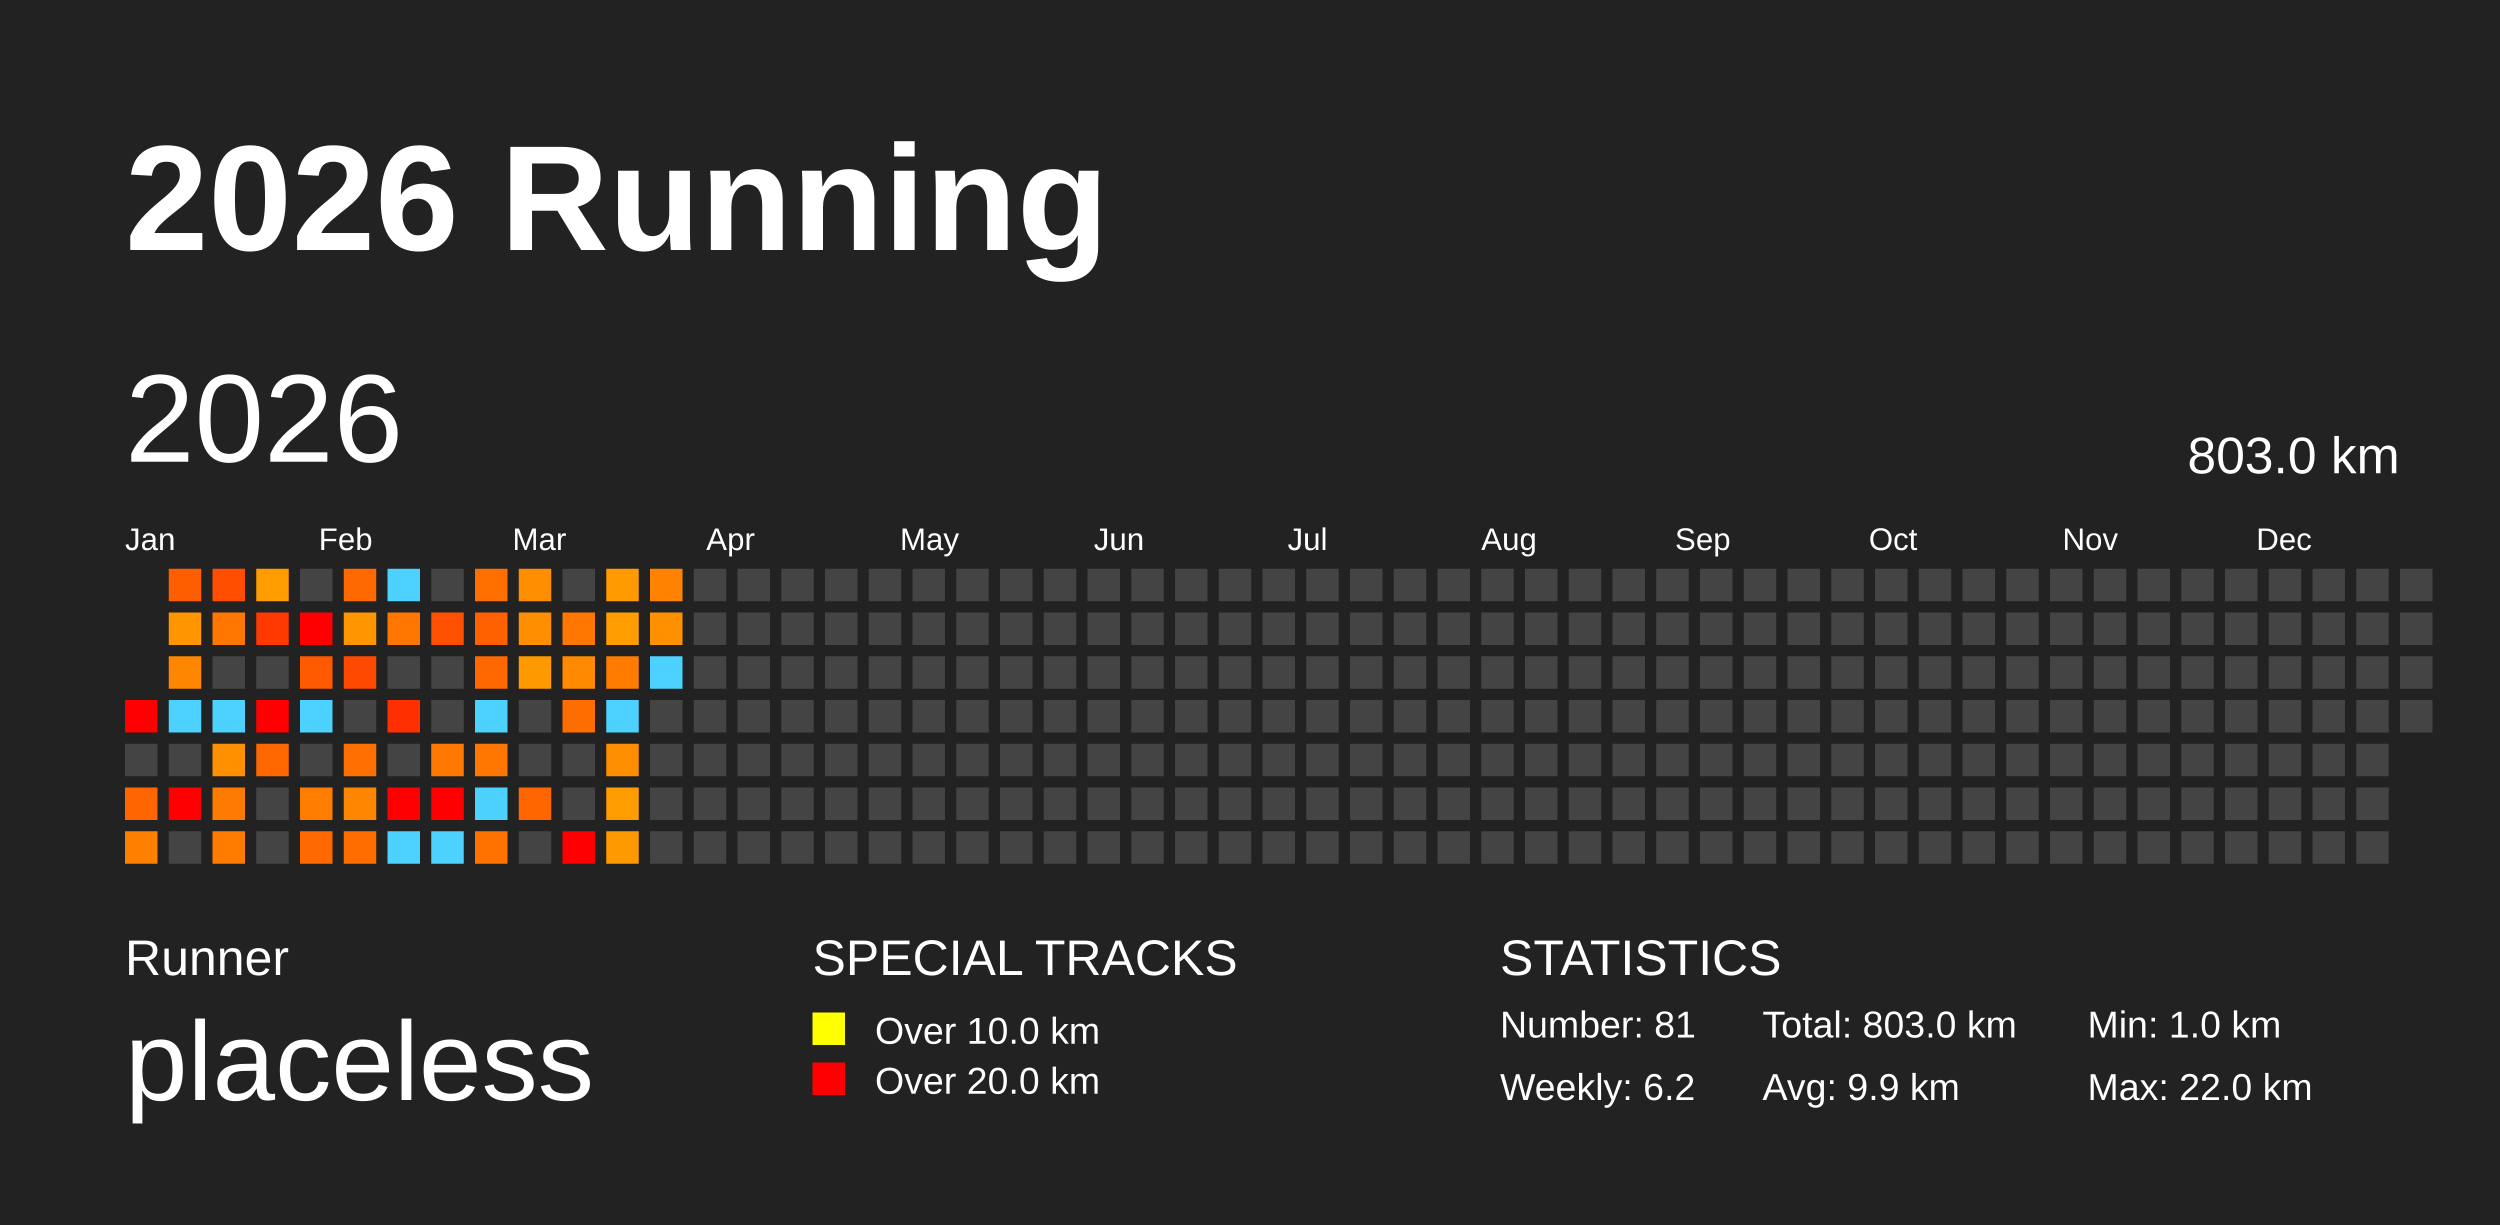
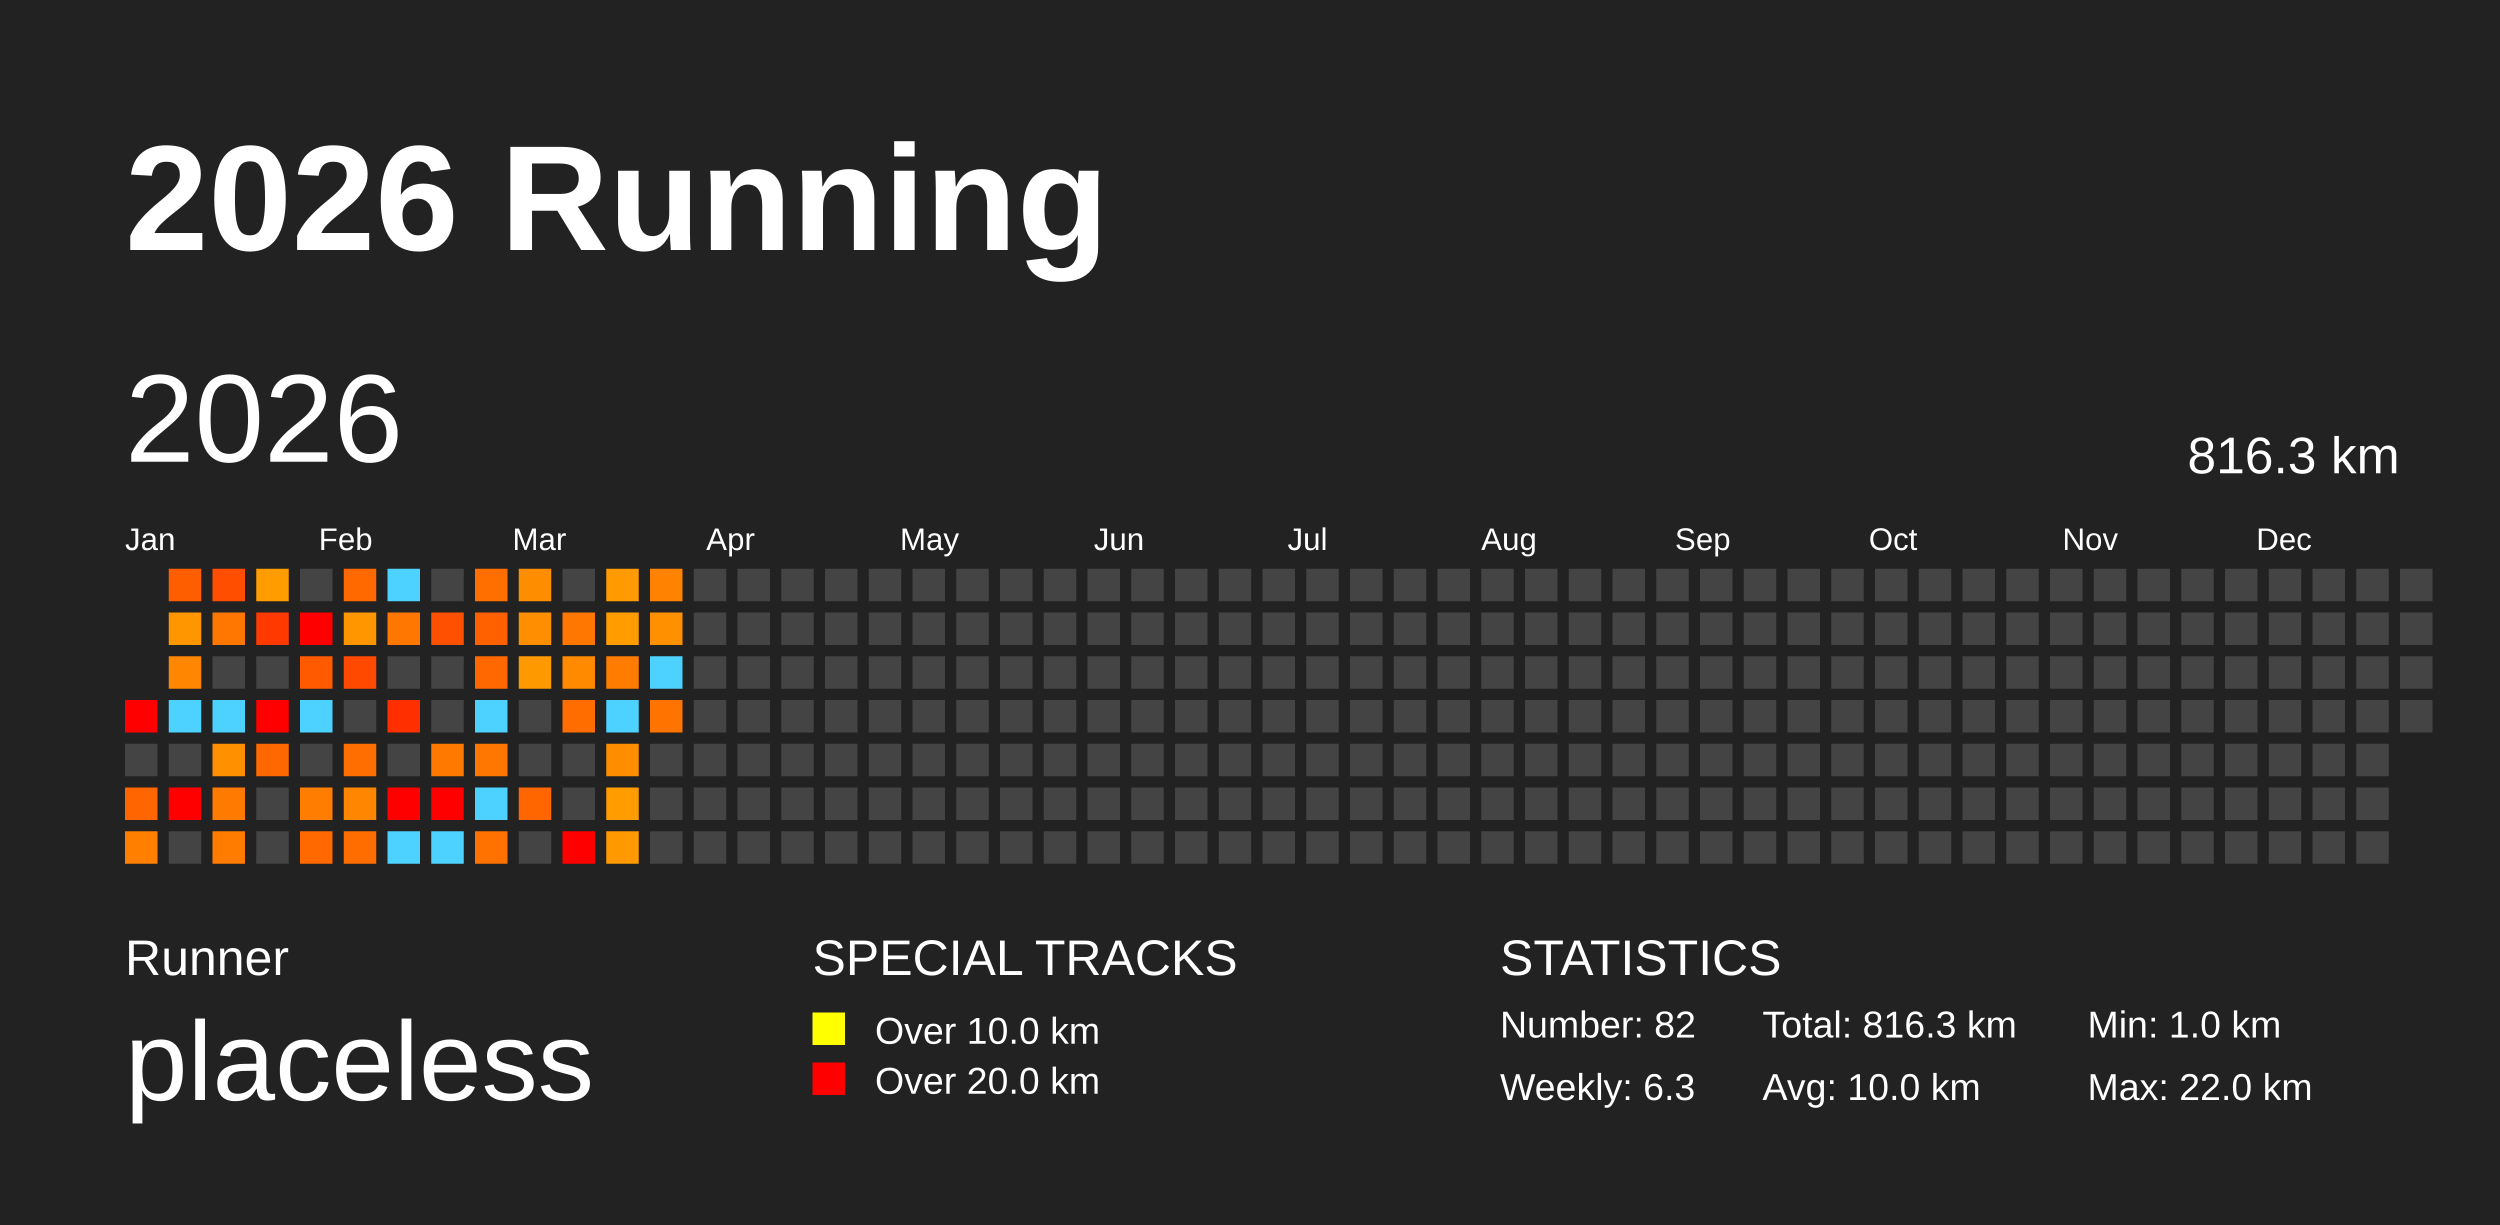
<svg xmlns="http://www.w3.org/2000/svg" baseProfile="full" height="98mm" version="1.1" viewBox="0,0,200,98" width="200mm">
  <defs />
  <rect fill="#222222" height="98" width="200" x="0" y="0" />
  <text fill="#FFFFFF" style="font-size:12px; font-family:Arial; font-weight:bold;" x="10" y="20">2026 Running</text>
  <text fill="#FFFFFF" style="font-size:4px; font-family:Arial" x="10" y="78">Runner</text>
  <text fill="#FFFFFF" style="font-size:9px; font-family:Arial" x="10" y="88">placeless</text>
  <text fill="#FFFFFF" style="font-size:4px; font-family:Arial" x="65" y="78">SPECIAL TRACKS</text>
  <rect fill="yellow" height="2.6" width="2.6" x="65" y="81" />
  <text fill="#FFFFFF" style="font-size:3px; font-family:Arial" x="70" y="83.5">Over 10.0 km</text>
  <rect fill="red" height="2.6" width="2.6" x="65" y="85" />
  <text fill="#FFFFFF" style="font-size:3px; font-family:Arial" x="70" y="87.5">Over 20.0 km</text>
  <text fill="#FFFFFF" style="font-size:4px; font-family:Arial" x="120" y="78">STATISTICS</text>
-   <text fill="#FFFFFF" style="font-size:3px; font-family:Arial" x="120" y="83">Number: 81</text>
-   <text fill="#FFFFFF" style="font-size:3px; font-family:Arial" x="120" y="88">Weekly: 6.2</text>
-   <text fill="#FFFFFF" style="font-size:3px; font-family:Arial" x="141" y="83">Total: 803.0 km</text>
-   <text fill="#FFFFFF" style="font-size:3px; font-family:Arial" x="141" y="88">Avg: 9.9 km</text>
+   <text fill="#FFFFFF" style="font-size:3px; font-family:Arial" x="120" y="83">Number: 82</text>
+   <text fill="#FFFFFF" style="font-size:3px; font-family:Arial" x="120" y="88">Weekly: 6.3</text>
+   <text fill="#FFFFFF" style="font-size:3px; font-family:Arial" x="141" y="83">Total: 816.3 km</text>
+   <text fill="#FFFFFF" style="font-size:3px; font-family:Arial" x="141" y="88">Avg: 10.0 km</text>
  <text fill="#FFFFFF" style="font-size:3px; font-family:Arial" x="167" y="83">Min: 1.0 km</text>
  <text fill="#FFFFFF" style="font-size:3px; font-family:Arial" x="167" y="88">Max: 22.0 km</text>
  <text dominant-baseline="hanging" fill="#FFFFFF" style="font-size:10.0px; font-family:Arial;" x="10" y="30">2026</text>
-   <text dominant-baseline="hanging" fill="#FFFFFF" style="font-size:4.125px; font-family:Arial;" x="175" y="35">803.0 km</text>
+   <text dominant-baseline="hanging" fill="#FFFFFF" style="font-size:4.125px; font-family:Arial;" x="175" y="35">816.3 km</text>
  <text fill="#FFFFFF" style="font-size:2.5px; font-family:Arial" x="10.0" y="44">Jan</text>
  <text fill="#FFFFFF" style="font-size:2.5px; font-family:Arial" x="25.5" y="44">Feb</text>
  <text fill="#FFFFFF" style="font-size:2.5px; font-family:Arial" x="41.0" y="44">Mar</text>
  <text fill="#FFFFFF" style="font-size:2.5px; font-family:Arial" x="56.5" y="44">Apr</text>
  <text fill="#FFFFFF" style="font-size:2.5px; font-family:Arial" x="72.0" y="44">May</text>
  <text fill="#FFFFFF" style="font-size:2.5px; font-family:Arial" x="87.5" y="44">Jun</text>
  <text fill="#FFFFFF" style="font-size:2.5px; font-family:Arial" x="103.0" y="44">Jul</text>
  <text fill="#FFFFFF" style="font-size:2.5px; font-family:Arial" x="118.5" y="44">Aug</text>
  <text fill="#FFFFFF" style="font-size:2.5px; font-family:Arial" x="134.0" y="44">Sep</text>
  <text fill="#FFFFFF" style="font-size:2.5px; font-family:Arial" x="149.5" y="44">Oct</text>
  <text fill="#FFFFFF" style="font-size:2.5px; font-family:Arial" x="165.0" y="44">Nov</text>
  <text fill="#FFFFFF" style="font-size:2.5px; font-family:Arial" x="180.5" y="44">Dec</text>
  <rect fill="red" height="2.6" width="2.6" x="10.0" y="56.0" />
  <rect fill="#444444" height="2.6" width="2.6" x="10.0" y="59.5" />
  <rect fill="#ff6500" height="2.6" width="2.6" x="10.0" y="63.0" />
  <rect fill="#ff8000" height="2.6" width="2.6" x="10.0" y="66.5" />
  <rect fill="#ff5e00" height="2.6" width="2.6" x="13.5" y="45.5" />
  <rect fill="#ff9600" height="2.6" width="2.6" x="13.5" y="49.0" />
  <rect fill="#ff8600" height="2.6" width="2.6" x="13.5" y="52.5" />
  <rect fill="#4dd2ff" height="2.6" width="2.6" x="13.5" y="56.0" />
  <rect fill="#444444" height="2.6" width="2.6" x="13.5" y="59.5" />
  <rect fill="red" height="2.6" width="2.6" x="13.5" y="63.0" />
  <rect fill="#444444" height="2.6" width="2.6" x="13.5" y="66.5" />
  <rect fill="#ff4e00" height="2.6" width="2.6" x="17.0" y="45.5" />
  <rect fill="#ff7600" height="2.6" width="2.6" x="17.0" y="49.0" />
  <rect fill="#444444" height="2.6" width="2.6" x="17.0" y="52.5" />
  <rect fill="#4dd2ff" height="2.6" width="2.6" x="17.0" y="56.0" />
  <rect fill="#ff9000" height="2.6" width="2.6" x="17.0" y="59.5" />
  <rect fill="#ff7a00" height="2.6" width="2.6" x="17.0" y="63.0" />
  <rect fill="#ff7c00" height="2.6" width="2.6" x="17.0" y="66.5" />
  <rect fill="#ff9d00" height="2.6" width="2.6" x="20.5" y="45.5" />
  <rect fill="#ff3900" height="2.6" width="2.6" x="20.5" y="49.0" />
  <rect fill="#444444" height="2.6" width="2.6" x="20.5" y="52.5" />
  <rect fill="red" height="2.6" width="2.6" x="20.5" y="56.0" />
  <rect fill="#ff6700" height="2.6" width="2.6" x="20.5" y="59.5" />
  <rect fill="#444444" height="2.6" width="2.6" x="20.5" y="63.0" />
  <rect fill="#444444" height="2.6" width="2.6" x="20.5" y="66.5" />
  <rect fill="#444444" height="2.6" width="2.6" x="24.0" y="45.5" />
  <rect fill="red" height="2.6" width="2.6" x="24.0" y="49.0" />
  <rect fill="#ff5a00" height="2.6" width="2.6" x="24.0" y="52.5" />
  <rect fill="#4dd2ff" height="2.6" width="2.6" x="24.0" y="56.0" />
  <rect fill="#444444" height="2.6" width="2.6" x="24.0" y="59.5" />
  <rect fill="#ff7d00" height="2.6" width="2.6" x="24.0" y="63.0" />
  <rect fill="#ff6900" height="2.6" width="2.6" x="24.0" y="66.5" />
  <rect fill="#ff6900" height="2.6" width="2.6" x="27.5" y="45.5" />
  <rect fill="#ff9600" height="2.6" width="2.6" x="27.5" y="49.0" />
  <rect fill="#ff4900" height="2.6" width="2.6" x="27.5" y="52.5" />
  <rect fill="#444444" height="2.6" width="2.6" x="27.5" y="56.0" />
  <rect fill="#ff6e00" height="2.6" width="2.6" x="27.5" y="59.5" />
  <rect fill="#ff8600" height="2.6" width="2.6" x="27.5" y="63.0" />
  <rect fill="#ff6d00" height="2.6" width="2.6" x="27.5" y="66.5" />
  <rect fill="#4dd2ff" height="2.6" width="2.6" x="31.0" y="45.5" />
  <rect fill="#ff7600" height="2.6" width="2.6" x="31.0" y="49.0" />
  <rect fill="#444444" height="2.6" width="2.6" x="31.0" y="52.5" />
  <rect fill="#ff2f00" height="2.6" width="2.6" x="31.0" y="56.0" />
  <rect fill="#444444" height="2.6" width="2.6" x="31.0" y="59.5" />
  <rect fill="red" height="2.6" width="2.6" x="31.0" y="63.0" />
  <rect fill="#4dd2ff" height="2.6" width="2.6" x="31.0" y="66.5" />
  <rect fill="#444444" height="2.6" width="2.6" x="34.5" y="45.5" />
  <rect fill="#ff4f00" height="2.6" width="2.6" x="34.5" y="49.0" />
  <rect fill="#444444" height="2.6" width="2.6" x="34.5" y="52.5" />
  <rect fill="#444444" height="2.6" width="2.6" x="34.5" y="56.0" />
  <rect fill="#ff7900" height="2.6" width="2.6" x="34.5" y="59.5" />
  <rect fill="red" height="2.6" width="2.6" x="34.5" y="63.0" />
  <rect fill="#4dd2ff" height="2.6" width="2.6" x="34.5" y="66.5" />
  <rect fill="#ff6f00" height="2.6" width="2.6" x="38.0" y="45.5" />
  <rect fill="#ff6000" height="2.6" width="2.6" x="38.0" y="49.0" />
  <rect fill="#ff6800" height="2.6" width="2.6" x="38.0" y="52.5" />
  <rect fill="#4dd2ff" height="2.6" width="2.6" x="38.0" y="56.0" />
  <rect fill="#ff7600" height="2.6" width="2.6" x="38.0" y="59.5" />
  <rect fill="#4dd2ff" height="2.6" width="2.6" x="38.0" y="63.0" />
  <rect fill="#ff7200" height="2.6" width="2.6" x="38.0" y="66.5" />
  <rect fill="#ff8d00" height="2.6" width="2.6" x="41.5" y="45.5" />
  <rect fill="#ff8f00" height="2.6" width="2.6" x="41.5" y="49.0" />
  <rect fill="#ff9900" height="2.6" width="2.6" x="41.5" y="52.5" />
  <rect fill="#444444" height="2.6" width="2.6" x="41.5" y="56.0" />
  <rect fill="#444444" height="2.6" width="2.6" x="41.5" y="59.5" />
  <rect fill="#ff6600" height="2.6" width="2.6" x="41.5" y="63.0" />
  <rect fill="#444444" height="2.6" width="2.6" x="41.5" y="66.5" />
  <rect fill="#444444" height="2.6" width="2.6" x="45.0" y="45.5" />
  <rect fill="#ff7600" height="2.6" width="2.6" x="45.0" y="49.0" />
  <rect fill="#ff8a00" height="2.6" width="2.6" x="45.0" y="52.5" />
  <rect fill="#ff6d00" height="2.6" width="2.6" x="45.0" y="56.0" />
  <rect fill="#444444" height="2.6" width="2.6" x="45.0" y="59.5" />
  <rect fill="#444444" height="2.6" width="2.6" x="45.0" y="63.0" />
  <rect fill="red" height="2.6" width="2.6" x="45.0" y="66.5" />
  <rect fill="#ff9a00" height="2.6" width="2.6" x="48.5" y="45.5" />
  <rect fill="#ff9d00" height="2.6" width="2.6" x="48.5" y="49.0" />
  <rect fill="#ff7c00" height="2.6" width="2.6" x="48.5" y="52.5" />
  <rect fill="#4dd2ff" height="2.6" width="2.6" x="48.5" y="56.0" />
  <rect fill="#ff8d00" height="2.6" width="2.6" x="48.5" y="59.5" />
  <rect fill="#ff9d00" height="2.6" width="2.6" x="48.5" y="63.0" />
  <rect fill="#ff9900" height="2.6" width="2.6" x="48.5" y="66.5" />
  <rect fill="#ff8300" height="2.6" width="2.6" x="52.0" y="45.5" />
  <rect fill="#ff9000" height="2.6" width="2.6" x="52.0" y="49.0" />
  <rect fill="#4dd2ff" height="2.6" width="2.6" x="52.0" y="52.5" />
-   <rect fill="#444444" height="2.6" width="2.6" x="52.0" y="56.0" />
+   <rect fill="#ff7300" height="2.6" width="2.6" x="52.0" y="56.0" />
  <rect fill="#444444" height="2.6" width="2.6" x="52.0" y="59.5" />
  <rect fill="#444444" height="2.6" width="2.6" x="52.0" y="63.0" />
  <rect fill="#444444" height="2.6" width="2.6" x="52.0" y="66.5" />
  <rect fill="#444444" height="2.6" width="2.6" x="55.5" y="45.5" />
  <rect fill="#444444" height="2.6" width="2.6" x="55.5" y="49.0" />
  <rect fill="#444444" height="2.6" width="2.6" x="55.5" y="52.5" />
  <rect fill="#444444" height="2.6" width="2.6" x="55.5" y="56.0" />
  <rect fill="#444444" height="2.6" width="2.6" x="55.5" y="59.5" />
  <rect fill="#444444" height="2.6" width="2.6" x="55.5" y="63.0" />
  <rect fill="#444444" height="2.6" width="2.6" x="55.5" y="66.5" />
  <rect fill="#444444" height="2.6" width="2.6" x="59.0" y="45.5" />
  <rect fill="#444444" height="2.6" width="2.6" x="59.0" y="49.0" />
  <rect fill="#444444" height="2.6" width="2.6" x="59.0" y="52.5" />
  <rect fill="#444444" height="2.6" width="2.6" x="59.0" y="56.0" />
  <rect fill="#444444" height="2.6" width="2.6" x="59.0" y="59.5" />
  <rect fill="#444444" height="2.6" width="2.6" x="59.0" y="63.0" />
  <rect fill="#444444" height="2.6" width="2.6" x="59.0" y="66.5" />
  <rect fill="#444444" height="2.6" width="2.6" x="62.5" y="45.5" />
  <rect fill="#444444" height="2.6" width="2.6" x="62.5" y="49.0" />
  <rect fill="#444444" height="2.6" width="2.6" x="62.5" y="52.5" />
  <rect fill="#444444" height="2.6" width="2.6" x="62.5" y="56.0" />
  <rect fill="#444444" height="2.6" width="2.6" x="62.5" y="59.5" />
  <rect fill="#444444" height="2.6" width="2.6" x="62.5" y="63.0" />
  <rect fill="#444444" height="2.6" width="2.6" x="62.5" y="66.5" />
  <rect fill="#444444" height="2.6" width="2.6" x="66.0" y="45.5" />
  <rect fill="#444444" height="2.6" width="2.6" x="66.0" y="49.0" />
  <rect fill="#444444" height="2.6" width="2.6" x="66.0" y="52.5" />
  <rect fill="#444444" height="2.6" width="2.6" x="66.0" y="56.0" />
  <rect fill="#444444" height="2.6" width="2.6" x="66.0" y="59.5" />
  <rect fill="#444444" height="2.6" width="2.6" x="66.0" y="63.0" />
  <rect fill="#444444" height="2.6" width="2.6" x="66.0" y="66.5" />
  <rect fill="#444444" height="2.6" width="2.6" x="69.5" y="45.5" />
  <rect fill="#444444" height="2.6" width="2.6" x="69.5" y="49.0" />
  <rect fill="#444444" height="2.6" width="2.6" x="69.5" y="52.5" />
  <rect fill="#444444" height="2.6" width="2.6" x="69.5" y="56.0" />
  <rect fill="#444444" height="2.6" width="2.6" x="69.5" y="59.5" />
  <rect fill="#444444" height="2.6" width="2.6" x="69.5" y="63.0" />
  <rect fill="#444444" height="2.6" width="2.6" x="69.5" y="66.5" />
  <rect fill="#444444" height="2.6" width="2.6" x="73.0" y="45.5" />
  <rect fill="#444444" height="2.6" width="2.6" x="73.0" y="49.0" />
  <rect fill="#444444" height="2.6" width="2.6" x="73.0" y="52.5" />
  <rect fill="#444444" height="2.6" width="2.6" x="73.0" y="56.0" />
  <rect fill="#444444" height="2.6" width="2.6" x="73.0" y="59.5" />
  <rect fill="#444444" height="2.6" width="2.6" x="73.0" y="63.0" />
  <rect fill="#444444" height="2.6" width="2.6" x="73.0" y="66.5" />
  <rect fill="#444444" height="2.6" width="2.6" x="76.5" y="45.5" />
  <rect fill="#444444" height="2.6" width="2.6" x="76.5" y="49.0" />
  <rect fill="#444444" height="2.6" width="2.6" x="76.5" y="52.5" />
  <rect fill="#444444" height="2.6" width="2.6" x="76.5" y="56.0" />
  <rect fill="#444444" height="2.6" width="2.6" x="76.5" y="59.5" />
  <rect fill="#444444" height="2.6" width="2.6" x="76.5" y="63.0" />
  <rect fill="#444444" height="2.6" width="2.6" x="76.5" y="66.5" />
  <rect fill="#444444" height="2.6" width="2.6" x="80.0" y="45.5" />
  <rect fill="#444444" height="2.6" width="2.6" x="80.0" y="49.0" />
  <rect fill="#444444" height="2.6" width="2.6" x="80.0" y="52.5" />
  <rect fill="#444444" height="2.6" width="2.6" x="80.0" y="56.0" />
  <rect fill="#444444" height="2.6" width="2.6" x="80.0" y="59.5" />
  <rect fill="#444444" height="2.6" width="2.6" x="80.0" y="63.0" />
  <rect fill="#444444" height="2.6" width="2.6" x="80.0" y="66.5" />
  <rect fill="#444444" height="2.6" width="2.6" x="83.5" y="45.5" />
  <rect fill="#444444" height="2.6" width="2.6" x="83.5" y="49.0" />
  <rect fill="#444444" height="2.6" width="2.6" x="83.5" y="52.5" />
  <rect fill="#444444" height="2.6" width="2.6" x="83.5" y="56.0" />
  <rect fill="#444444" height="2.6" width="2.6" x="83.5" y="59.5" />
  <rect fill="#444444" height="2.6" width="2.6" x="83.5" y="63.0" />
  <rect fill="#444444" height="2.6" width="2.6" x="83.5" y="66.5" />
  <rect fill="#444444" height="2.6" width="2.6" x="87.0" y="45.5" />
  <rect fill="#444444" height="2.6" width="2.6" x="87.0" y="49.0" />
  <rect fill="#444444" height="2.6" width="2.6" x="87.0" y="52.5" />
  <rect fill="#444444" height="2.6" width="2.6" x="87.0" y="56.0" />
  <rect fill="#444444" height="2.6" width="2.6" x="87.0" y="59.5" />
  <rect fill="#444444" height="2.6" width="2.6" x="87.0" y="63.0" />
  <rect fill="#444444" height="2.6" width="2.6" x="87.0" y="66.5" />
  <rect fill="#444444" height="2.6" width="2.6" x="90.5" y="45.5" />
  <rect fill="#444444" height="2.6" width="2.6" x="90.5" y="49.0" />
  <rect fill="#444444" height="2.6" width="2.6" x="90.5" y="52.5" />
  <rect fill="#444444" height="2.6" width="2.6" x="90.5" y="56.0" />
  <rect fill="#444444" height="2.6" width="2.6" x="90.5" y="59.5" />
  <rect fill="#444444" height="2.6" width="2.6" x="90.5" y="63.0" />
  <rect fill="#444444" height="2.6" width="2.6" x="90.5" y="66.5" />
  <rect fill="#444444" height="2.6" width="2.6" x="94.0" y="45.5" />
  <rect fill="#444444" height="2.6" width="2.6" x="94.0" y="49.0" />
  <rect fill="#444444" height="2.6" width="2.6" x="94.0" y="52.5" />
  <rect fill="#444444" height="2.6" width="2.6" x="94.0" y="56.0" />
  <rect fill="#444444" height="2.6" width="2.6" x="94.0" y="59.5" />
  <rect fill="#444444" height="2.6" width="2.6" x="94.0" y="63.0" />
  <rect fill="#444444" height="2.6" width="2.6" x="94.0" y="66.5" />
  <rect fill="#444444" height="2.6" width="2.6" x="97.5" y="45.5" />
  <rect fill="#444444" height="2.6" width="2.6" x="97.5" y="49.0" />
  <rect fill="#444444" height="2.6" width="2.6" x="97.5" y="52.5" />
  <rect fill="#444444" height="2.6" width="2.6" x="97.5" y="56.0" />
  <rect fill="#444444" height="2.6" width="2.6" x="97.5" y="59.5" />
  <rect fill="#444444" height="2.6" width="2.6" x="97.5" y="63.0" />
  <rect fill="#444444" height="2.6" width="2.6" x="97.5" y="66.5" />
  <rect fill="#444444" height="2.6" width="2.6" x="101.0" y="45.5" />
  <rect fill="#444444" height="2.6" width="2.6" x="101.0" y="49.0" />
  <rect fill="#444444" height="2.6" width="2.6" x="101.0" y="52.5" />
  <rect fill="#444444" height="2.6" width="2.6" x="101.0" y="56.0" />
  <rect fill="#444444" height="2.6" width="2.6" x="101.0" y="59.5" />
  <rect fill="#444444" height="2.6" width="2.6" x="101.0" y="63.0" />
  <rect fill="#444444" height="2.6" width="2.6" x="101.0" y="66.5" />
  <rect fill="#444444" height="2.6" width="2.6" x="104.5" y="45.5" />
  <rect fill="#444444" height="2.6" width="2.6" x="104.5" y="49.0" />
  <rect fill="#444444" height="2.6" width="2.6" x="104.5" y="52.5" />
  <rect fill="#444444" height="2.6" width="2.6" x="104.5" y="56.0" />
  <rect fill="#444444" height="2.6" width="2.6" x="104.5" y="59.5" />
  <rect fill="#444444" height="2.6" width="2.6" x="104.5" y="63.0" />
  <rect fill="#444444" height="2.6" width="2.6" x="104.5" y="66.5" />
  <rect fill="#444444" height="2.6" width="2.6" x="108.0" y="45.5" />
  <rect fill="#444444" height="2.6" width="2.6" x="108.0" y="49.0" />
  <rect fill="#444444" height="2.6" width="2.6" x="108.0" y="52.5" />
  <rect fill="#444444" height="2.6" width="2.6" x="108.0" y="56.0" />
  <rect fill="#444444" height="2.6" width="2.6" x="108.0" y="59.5" />
  <rect fill="#444444" height="2.6" width="2.6" x="108.0" y="63.0" />
  <rect fill="#444444" height="2.6" width="2.6" x="108.0" y="66.5" />
  <rect fill="#444444" height="2.6" width="2.6" x="111.5" y="45.5" />
  <rect fill="#444444" height="2.6" width="2.6" x="111.5" y="49.0" />
  <rect fill="#444444" height="2.6" width="2.6" x="111.5" y="52.5" />
  <rect fill="#444444" height="2.6" width="2.6" x="111.5" y="56.0" />
  <rect fill="#444444" height="2.6" width="2.6" x="111.5" y="59.5" />
  <rect fill="#444444" height="2.6" width="2.6" x="111.5" y="63.0" />
  <rect fill="#444444" height="2.6" width="2.6" x="111.5" y="66.5" />
  <rect fill="#444444" height="2.6" width="2.6" x="115.0" y="45.5" />
  <rect fill="#444444" height="2.6" width="2.6" x="115.0" y="49.0" />
  <rect fill="#444444" height="2.6" width="2.6" x="115.0" y="52.5" />
  <rect fill="#444444" height="2.6" width="2.6" x="115.0" y="56.0" />
  <rect fill="#444444" height="2.6" width="2.6" x="115.0" y="59.5" />
  <rect fill="#444444" height="2.6" width="2.6" x="115.0" y="63.0" />
  <rect fill="#444444" height="2.6" width="2.6" x="115.0" y="66.5" />
  <rect fill="#444444" height="2.6" width="2.6" x="118.5" y="45.5" />
  <rect fill="#444444" height="2.6" width="2.6" x="118.5" y="49.0" />
  <rect fill="#444444" height="2.6" width="2.6" x="118.5" y="52.5" />
  <rect fill="#444444" height="2.6" width="2.6" x="118.5" y="56.0" />
  <rect fill="#444444" height="2.6" width="2.6" x="118.5" y="59.5" />
  <rect fill="#444444" height="2.6" width="2.6" x="118.5" y="63.0" />
  <rect fill="#444444" height="2.6" width="2.6" x="118.5" y="66.5" />
  <rect fill="#444444" height="2.6" width="2.6" x="122.0" y="45.5" />
  <rect fill="#444444" height="2.6" width="2.6" x="122.0" y="49.0" />
  <rect fill="#444444" height="2.6" width="2.6" x="122.0" y="52.5" />
  <rect fill="#444444" height="2.6" width="2.6" x="122.0" y="56.0" />
  <rect fill="#444444" height="2.6" width="2.6" x="122.0" y="59.5" />
  <rect fill="#444444" height="2.6" width="2.6" x="122.0" y="63.0" />
  <rect fill="#444444" height="2.6" width="2.6" x="122.0" y="66.5" />
  <rect fill="#444444" height="2.6" width="2.6" x="125.5" y="45.5" />
  <rect fill="#444444" height="2.6" width="2.6" x="125.5" y="49.0" />
  <rect fill="#444444" height="2.6" width="2.6" x="125.5" y="52.5" />
  <rect fill="#444444" height="2.6" width="2.6" x="125.5" y="56.0" />
  <rect fill="#444444" height="2.6" width="2.6" x="125.5" y="59.5" />
  <rect fill="#444444" height="2.6" width="2.6" x="125.5" y="63.0" />
  <rect fill="#444444" height="2.6" width="2.6" x="125.5" y="66.5" />
  <rect fill="#444444" height="2.6" width="2.6" x="129.0" y="45.5" />
  <rect fill="#444444" height="2.6" width="2.6" x="129.0" y="49.0" />
  <rect fill="#444444" height="2.6" width="2.6" x="129.0" y="52.5" />
  <rect fill="#444444" height="2.6" width="2.6" x="129.0" y="56.0" />
  <rect fill="#444444" height="2.6" width="2.6" x="129.0" y="59.5" />
  <rect fill="#444444" height="2.6" width="2.6" x="129.0" y="63.0" />
  <rect fill="#444444" height="2.6" width="2.6" x="129.0" y="66.5" />
  <rect fill="#444444" height="2.6" width="2.6" x="132.5" y="45.5" />
  <rect fill="#444444" height="2.6" width="2.6" x="132.5" y="49.0" />
  <rect fill="#444444" height="2.6" width="2.6" x="132.5" y="52.5" />
  <rect fill="#444444" height="2.6" width="2.6" x="132.5" y="56.0" />
  <rect fill="#444444" height="2.6" width="2.6" x="132.5" y="59.5" />
  <rect fill="#444444" height="2.6" width="2.6" x="132.5" y="63.0" />
  <rect fill="#444444" height="2.6" width="2.6" x="132.5" y="66.5" />
  <rect fill="#444444" height="2.6" width="2.6" x="136.0" y="45.5" />
  <rect fill="#444444" height="2.6" width="2.6" x="136.0" y="49.0" />
  <rect fill="#444444" height="2.6" width="2.6" x="136.0" y="52.5" />
  <rect fill="#444444" height="2.6" width="2.6" x="136.0" y="56.0" />
  <rect fill="#444444" height="2.6" width="2.6" x="136.0" y="59.5" />
  <rect fill="#444444" height="2.6" width="2.6" x="136.0" y="63.0" />
  <rect fill="#444444" height="2.6" width="2.6" x="136.0" y="66.5" />
  <rect fill="#444444" height="2.6" width="2.6" x="139.5" y="45.5" />
  <rect fill="#444444" height="2.6" width="2.6" x="139.5" y="49.0" />
  <rect fill="#444444" height="2.6" width="2.6" x="139.5" y="52.5" />
  <rect fill="#444444" height="2.6" width="2.6" x="139.5" y="56.0" />
  <rect fill="#444444" height="2.6" width="2.6" x="139.5" y="59.5" />
  <rect fill="#444444" height="2.6" width="2.6" x="139.5" y="63.0" />
  <rect fill="#444444" height="2.6" width="2.6" x="139.5" y="66.5" />
  <rect fill="#444444" height="2.6" width="2.6" x="143.0" y="45.5" />
  <rect fill="#444444" height="2.6" width="2.6" x="143.0" y="49.0" />
  <rect fill="#444444" height="2.6" width="2.6" x="143.0" y="52.5" />
  <rect fill="#444444" height="2.6" width="2.6" x="143.0" y="56.0" />
  <rect fill="#444444" height="2.6" width="2.6" x="143.0" y="59.5" />
  <rect fill="#444444" height="2.6" width="2.6" x="143.0" y="63.0" />
  <rect fill="#444444" height="2.6" width="2.6" x="143.0" y="66.5" />
  <rect fill="#444444" height="2.6" width="2.6" x="146.5" y="45.5" />
  <rect fill="#444444" height="2.6" width="2.6" x="146.5" y="49.0" />
  <rect fill="#444444" height="2.6" width="2.6" x="146.5" y="52.5" />
  <rect fill="#444444" height="2.6" width="2.6" x="146.5" y="56.0" />
  <rect fill="#444444" height="2.6" width="2.6" x="146.5" y="59.5" />
  <rect fill="#444444" height="2.6" width="2.6" x="146.5" y="63.0" />
  <rect fill="#444444" height="2.6" width="2.6" x="146.5" y="66.5" />
  <rect fill="#444444" height="2.6" width="2.6" x="150.0" y="45.5" />
  <rect fill="#444444" height="2.6" width="2.6" x="150.0" y="49.0" />
  <rect fill="#444444" height="2.6" width="2.6" x="150.0" y="52.5" />
  <rect fill="#444444" height="2.6" width="2.6" x="150.0" y="56.0" />
  <rect fill="#444444" height="2.6" width="2.6" x="150.0" y="59.5" />
  <rect fill="#444444" height="2.6" width="2.6" x="150.0" y="63.0" />
  <rect fill="#444444" height="2.6" width="2.6" x="150.0" y="66.5" />
  <rect fill="#444444" height="2.6" width="2.6" x="153.5" y="45.5" />
  <rect fill="#444444" height="2.6" width="2.6" x="153.5" y="49.0" />
  <rect fill="#444444" height="2.6" width="2.6" x="153.5" y="52.5" />
  <rect fill="#444444" height="2.6" width="2.6" x="153.5" y="56.0" />
  <rect fill="#444444" height="2.6" width="2.6" x="153.5" y="59.5" />
  <rect fill="#444444" height="2.6" width="2.6" x="153.5" y="63.0" />
  <rect fill="#444444" height="2.6" width="2.6" x="153.5" y="66.5" />
  <rect fill="#444444" height="2.6" width="2.6" x="157.0" y="45.5" />
  <rect fill="#444444" height="2.6" width="2.6" x="157.0" y="49.0" />
  <rect fill="#444444" height="2.6" width="2.6" x="157.0" y="52.5" />
  <rect fill="#444444" height="2.6" width="2.6" x="157.0" y="56.0" />
  <rect fill="#444444" height="2.6" width="2.6" x="157.0" y="59.5" />
  <rect fill="#444444" height="2.6" width="2.6" x="157.0" y="63.0" />
  <rect fill="#444444" height="2.6" width="2.6" x="157.0" y="66.5" />
  <rect fill="#444444" height="2.6" width="2.6" x="160.5" y="45.5" />
  <rect fill="#444444" height="2.6" width="2.6" x="160.5" y="49.0" />
  <rect fill="#444444" height="2.6" width="2.6" x="160.5" y="52.5" />
  <rect fill="#444444" height="2.6" width="2.6" x="160.5" y="56.0" />
  <rect fill="#444444" height="2.6" width="2.6" x="160.5" y="59.5" />
  <rect fill="#444444" height="2.6" width="2.6" x="160.5" y="63.0" />
  <rect fill="#444444" height="2.6" width="2.6" x="160.5" y="66.5" />
  <rect fill="#444444" height="2.6" width="2.6" x="164.0" y="45.5" />
  <rect fill="#444444" height="2.6" width="2.6" x="164.0" y="49.0" />
  <rect fill="#444444" height="2.6" width="2.6" x="164.0" y="52.5" />
  <rect fill="#444444" height="2.6" width="2.6" x="164.0" y="56.0" />
  <rect fill="#444444" height="2.6" width="2.6" x="164.0" y="59.5" />
  <rect fill="#444444" height="2.6" width="2.6" x="164.0" y="63.0" />
  <rect fill="#444444" height="2.6" width="2.6" x="164.0" y="66.5" />
  <rect fill="#444444" height="2.6" width="2.6" x="167.5" y="45.5" />
  <rect fill="#444444" height="2.6" width="2.6" x="167.5" y="49.0" />
  <rect fill="#444444" height="2.6" width="2.6" x="167.5" y="52.5" />
  <rect fill="#444444" height="2.6" width="2.6" x="167.5" y="56.0" />
  <rect fill="#444444" height="2.6" width="2.6" x="167.5" y="59.5" />
  <rect fill="#444444" height="2.6" width="2.6" x="167.5" y="63.0" />
  <rect fill="#444444" height="2.6" width="2.6" x="167.5" y="66.5" />
  <rect fill="#444444" height="2.6" width="2.6" x="171.0" y="45.5" />
  <rect fill="#444444" height="2.6" width="2.6" x="171.0" y="49.0" />
  <rect fill="#444444" height="2.6" width="2.6" x="171.0" y="52.5" />
  <rect fill="#444444" height="2.6" width="2.6" x="171.0" y="56.0" />
  <rect fill="#444444" height="2.6" width="2.6" x="171.0" y="59.5" />
  <rect fill="#444444" height="2.6" width="2.6" x="171.0" y="63.0" />
  <rect fill="#444444" height="2.6" width="2.6" x="171.0" y="66.5" />
  <rect fill="#444444" height="2.6" width="2.6" x="174.5" y="45.5" />
  <rect fill="#444444" height="2.6" width="2.6" x="174.5" y="49.0" />
  <rect fill="#444444" height="2.6" width="2.6" x="174.5" y="52.5" />
  <rect fill="#444444" height="2.6" width="2.6" x="174.5" y="56.0" />
  <rect fill="#444444" height="2.6" width="2.6" x="174.5" y="59.5" />
  <rect fill="#444444" height="2.6" width="2.6" x="174.5" y="63.0" />
  <rect fill="#444444" height="2.6" width="2.6" x="174.5" y="66.5" />
  <rect fill="#444444" height="2.6" width="2.6" x="178.0" y="45.5" />
  <rect fill="#444444" height="2.6" width="2.6" x="178.0" y="49.0" />
  <rect fill="#444444" height="2.6" width="2.6" x="178.0" y="52.5" />
  <rect fill="#444444" height="2.6" width="2.6" x="178.0" y="56.0" />
  <rect fill="#444444" height="2.6" width="2.6" x="178.0" y="59.5" />
  <rect fill="#444444" height="2.6" width="2.6" x="178.0" y="63.0" />
  <rect fill="#444444" height="2.6" width="2.6" x="178.0" y="66.5" />
  <rect fill="#444444" height="2.6" width="2.6" x="181.5" y="45.5" />
  <rect fill="#444444" height="2.6" width="2.6" x="181.5" y="49.0" />
  <rect fill="#444444" height="2.6" width="2.6" x="181.5" y="52.5" />
  <rect fill="#444444" height="2.6" width="2.6" x="181.5" y="56.0" />
  <rect fill="#444444" height="2.6" width="2.6" x="181.5" y="59.5" />
  <rect fill="#444444" height="2.6" width="2.6" x="181.5" y="63.0" />
  <rect fill="#444444" height="2.6" width="2.6" x="181.5" y="66.5" />
  <rect fill="#444444" height="2.6" width="2.6" x="185.0" y="45.5" />
  <rect fill="#444444" height="2.6" width="2.6" x="185.0" y="49.0" />
  <rect fill="#444444" height="2.6" width="2.6" x="185.0" y="52.5" />
  <rect fill="#444444" height="2.6" width="2.6" x="185.0" y="56.0" />
  <rect fill="#444444" height="2.6" width="2.6" x="185.0" y="59.5" />
  <rect fill="#444444" height="2.6" width="2.6" x="185.0" y="63.0" />
  <rect fill="#444444" height="2.6" width="2.6" x="185.0" y="66.5" />
  <rect fill="#444444" height="2.6" width="2.6" x="188.5" y="45.5" />
  <rect fill="#444444" height="2.6" width="2.6" x="188.5" y="49.0" />
  <rect fill="#444444" height="2.6" width="2.6" x="188.5" y="52.5" />
  <rect fill="#444444" height="2.6" width="2.6" x="188.5" y="56.0" />
  <rect fill="#444444" height="2.6" width="2.6" x="188.5" y="59.5" />
  <rect fill="#444444" height="2.6" width="2.6" x="188.5" y="63.0" />
  <rect fill="#444444" height="2.6" width="2.6" x="188.5" y="66.5" />
  <rect fill="#444444" height="2.6" width="2.6" x="192.0" y="45.5" />
  <rect fill="#444444" height="2.6" width="2.6" x="192.0" y="49.0" />
  <rect fill="#444444" height="2.6" width="2.6" x="192.0" y="52.5" />
  <rect fill="#444444" height="2.6" width="2.6" x="192.0" y="56.0" />
</svg>
